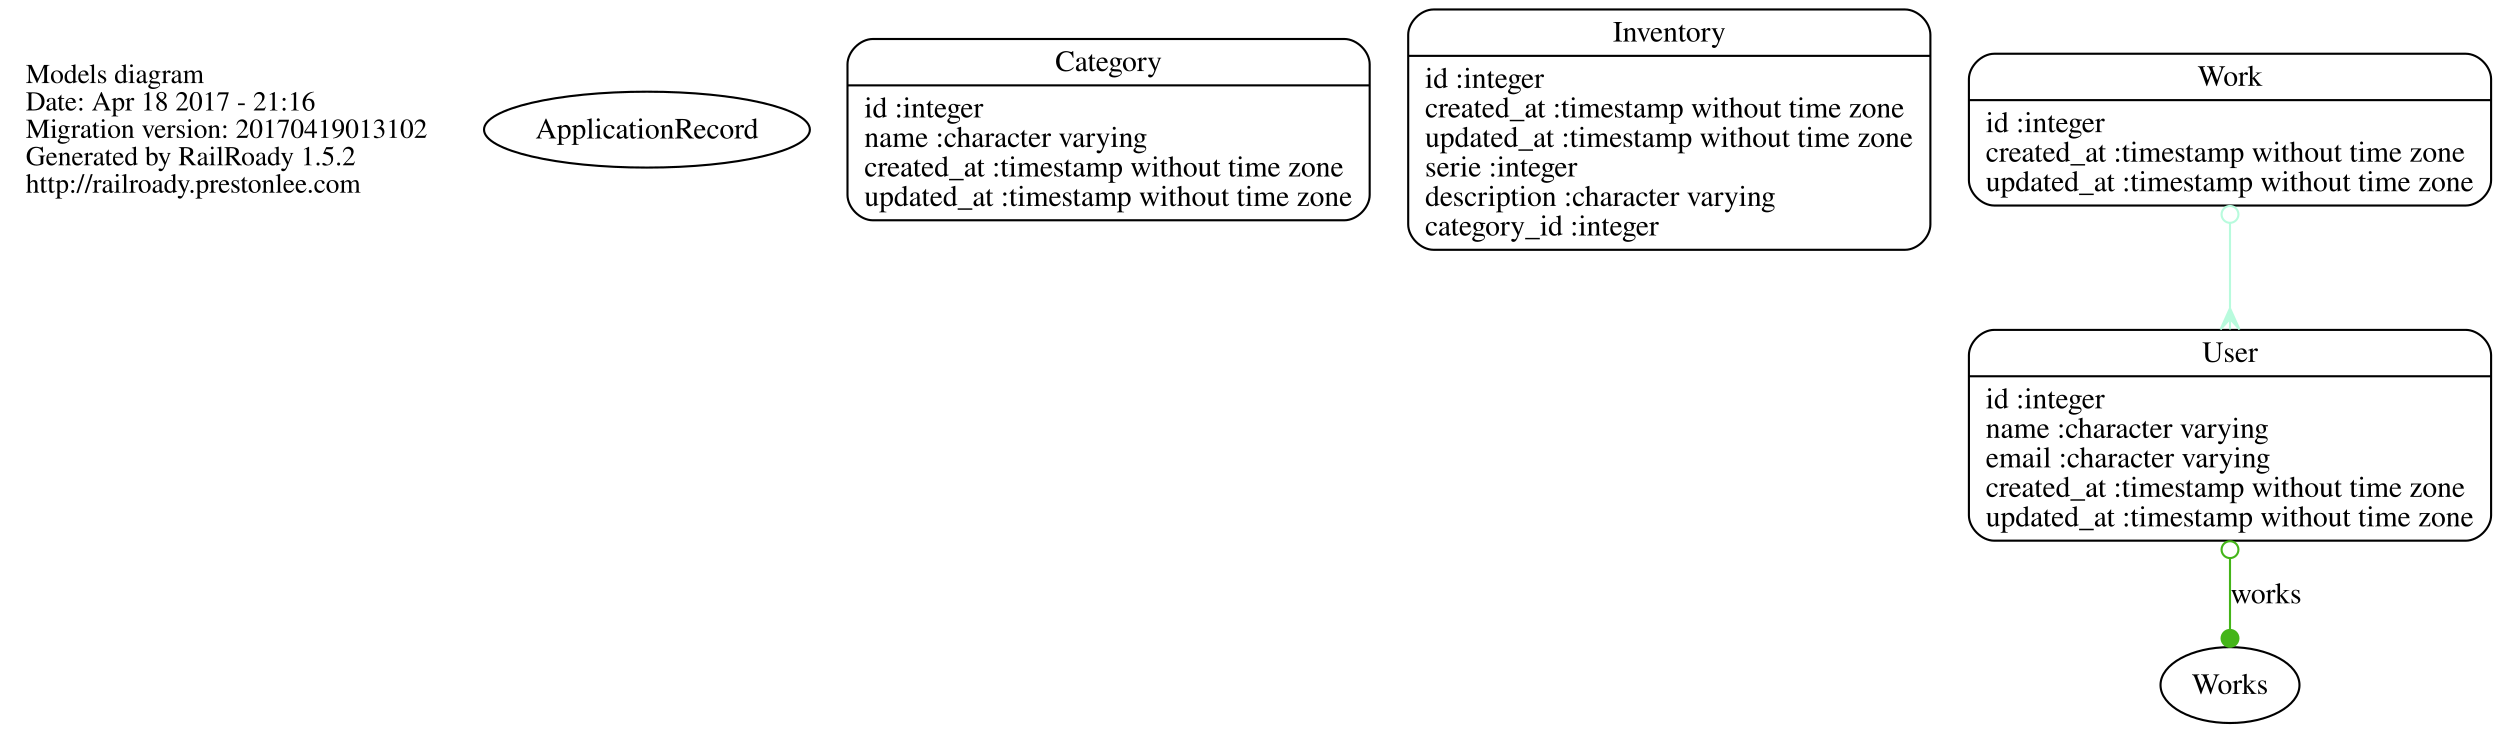
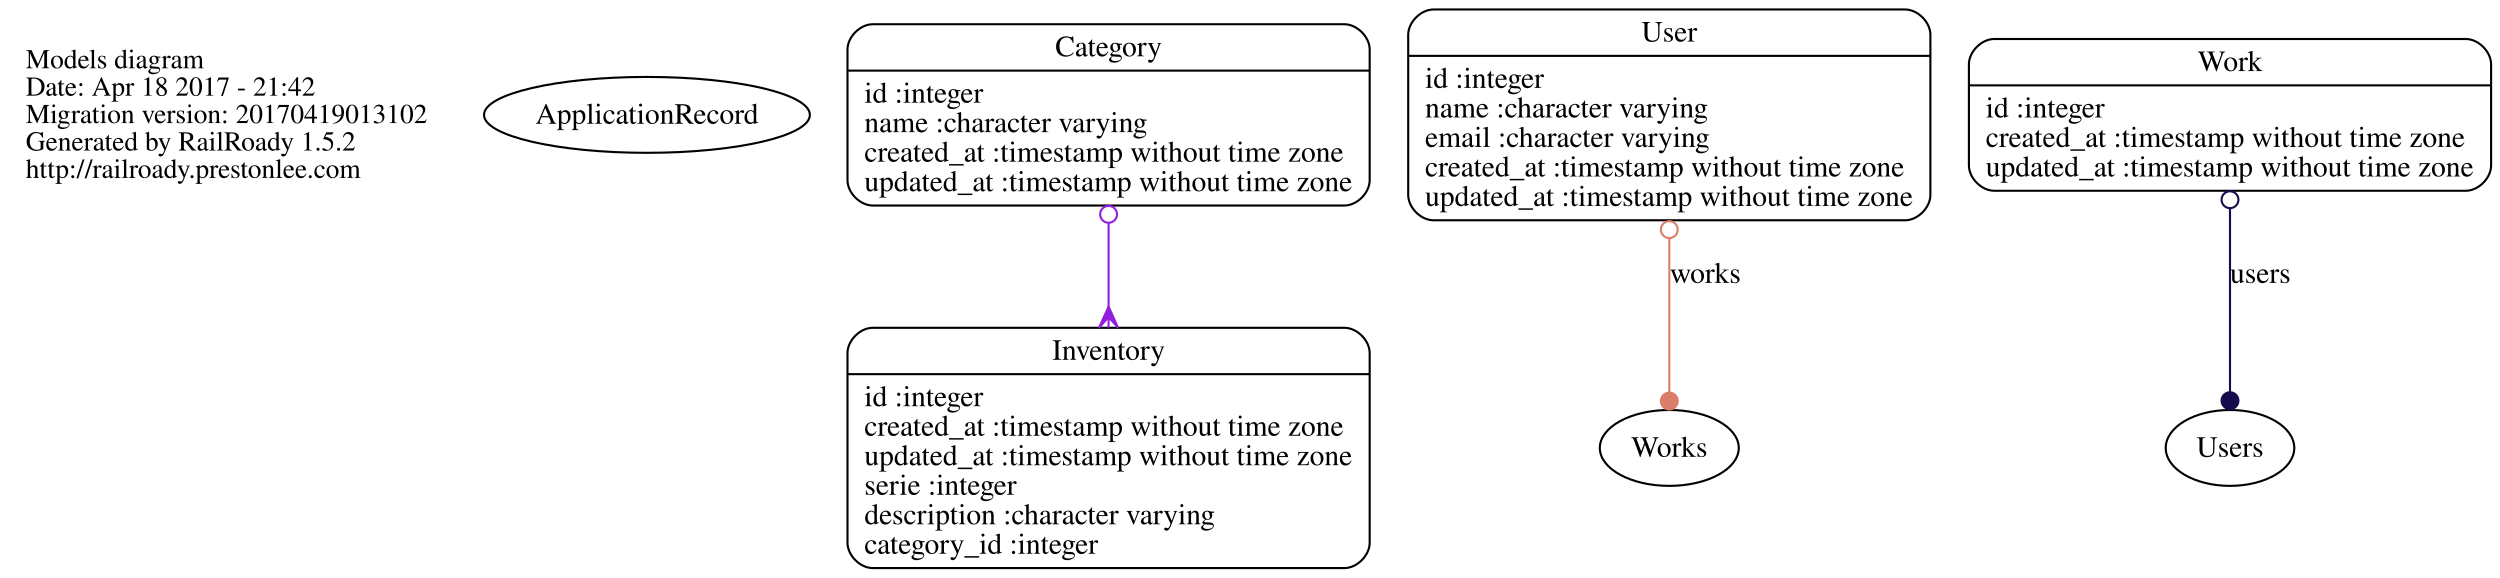
- <svg xmlns="http://www.w3.org/2000/svg" width="1186pt" height="347pt" viewBox="0.00 0.00 1185.55 347.00">
-   <g id="graph0" class="graph" transform="scale(1 1) rotate(0) translate(4 343)">
-     <polygon fill="transparent" stroke="transparent" points="-4,4 -4,-343 1181.55,-343 1181.55,4 -4,4" />
+ <svg xmlns="http://www.w3.org/2000/svg" width="1186pt" height="274pt" viewBox="0.00 0.00 1185.55 274.00">
+   <g id="graph0" class="graph" transform="scale(1 1) rotate(0) translate(4 270)">
+     <polygon fill="transparent" stroke="transparent" points="-4,4 -4,-270 1181.55,-270 1181.55,4 -4,4" />
    <g id="node1" class="node">
-       <text text-anchor="start" x="8" y="-303.6" font-family="Times,serif" font-size="13.00" fill="#000000">Models diagram</text>
-       <text text-anchor="start" x="8" y="-290.6" font-family="Times,serif" font-size="13.00" fill="#000000">Date: Apr 18 2017 - 21:16</text>
-       <text text-anchor="start" x="8" y="-277.6" font-family="Times,serif" font-size="13.00" fill="#000000">Migration version: 20170419013102</text>
-       <text text-anchor="start" x="8" y="-264.6" font-family="Times,serif" font-size="13.00" fill="#000000">Generated by RailRoady 1.5.2</text>
-       <text text-anchor="start" x="8" y="-251.6" font-family="Times,serif" font-size="13.00" fill="#000000">http://railroady.prestonlee.com</text>
+       <text text-anchor="start" x="8" y="-237.6" font-family="Times,serif" font-size="13.00" fill="#000000">Models diagram</text>
+       <text text-anchor="start" x="8" y="-224.6" font-family="Times,serif" font-size="13.00" fill="#000000">Date: Apr 18 2017 - 21:42</text>
+       <text text-anchor="start" x="8" y="-211.6" font-family="Times,serif" font-size="13.00" fill="#000000">Migration version: 20170419013102</text>
+       <text text-anchor="start" x="8" y="-198.6" font-family="Times,serif" font-size="13.00" fill="#000000">Generated by RailRoady 1.5.2</text>
+       <text text-anchor="start" x="8" y="-185.6" font-family="Times,serif" font-size="13.00" fill="#000000">http://railroady.prestonlee.com</text>
    </g>
    <g id="node2" class="node">
-       <ellipse fill="none" stroke="#000000" cx="302.688" cy="-281.5" rx="77.292" ry="18" />
-       <text text-anchor="middle" x="302.688" y="-277.3" font-family="Times,serif" font-size="14.00" fill="#000000">ApplicationRecord</text>
+       <ellipse fill="none" stroke="#000000" cx="302.688" cy="-215.5" rx="77.292" ry="18" />
+       <text text-anchor="middle" x="302.688" y="-211.3" font-family="Times,serif" font-size="14.00" fill="#000000">ApplicationRecord</text>
    </g>
    <g id="node3" class="node">
-       <path fill="none" stroke="#000000" d="M409.825,-238.5C409.825,-238.5 633.55,-238.5 633.55,-238.5 639.55,-238.5 645.55,-244.5 645.55,-250.5 645.55,-250.5 645.55,-312.5 645.55,-312.5 645.55,-318.5 639.55,-324.5 633.55,-324.5 633.55,-324.5 409.825,-324.5 409.825,-324.5 403.825,-324.5 397.825,-318.5 397.825,-312.5 397.825,-312.5 397.825,-250.5 397.825,-250.5 397.825,-244.5 403.825,-238.5 409.825,-238.5" />
-       <text text-anchor="middle" x="521.688" y="-309.3" font-family="Times,serif" font-size="14.00" fill="#000000">Category</text>
-       <polyline fill="none" stroke="#000000" points="397.825,-302.5 645.55,-302.5 " />
-       <text text-anchor="start" x="405.825" y="-287.3" font-family="Times,serif" font-size="14.00" fill="#000000">id :integer</text>
-       <text text-anchor="start" x="405.825" y="-273.3" font-family="Times,serif" font-size="14.00" fill="#000000">name :character varying</text>
-       <text text-anchor="start" x="405.825" y="-259.3" font-family="Times,serif" font-size="14.00" fill="#000000">created_at :timestamp without time zone</text>
-       <text text-anchor="start" x="405.825" y="-245.3" font-family="Times,serif" font-size="14.00" fill="#000000">updated_at :timestamp without time zone</text>
+       <path fill="none" stroke="#000000" d="M409.825,-172.5C409.825,-172.5 633.55,-172.5 633.55,-172.5 639.55,-172.5 645.55,-178.5 645.55,-184.5 645.55,-184.5 645.55,-246.5 645.55,-246.5 645.55,-252.5 639.55,-258.5 633.55,-258.5 633.55,-258.5 409.825,-258.5 409.825,-258.5 403.825,-258.5 397.825,-252.5 397.825,-246.5 397.825,-246.5 397.825,-184.5 397.825,-184.5 397.825,-178.5 403.825,-172.5 409.825,-172.5" />
+       <text text-anchor="middle" x="521.688" y="-243.3" font-family="Times,serif" font-size="14.00" fill="#000000">Category</text>
+       <polyline fill="none" stroke="#000000" points="397.825,-236.5 645.55,-236.5 " />
+       <text text-anchor="start" x="405.825" y="-221.3" font-family="Times,serif" font-size="14.00" fill="#000000">id :integer</text>
+       <text text-anchor="start" x="405.825" y="-207.3" font-family="Times,serif" font-size="14.00" fill="#000000">name :character varying</text>
+       <text text-anchor="start" x="405.825" y="-193.3" font-family="Times,serif" font-size="14.00" fill="#000000">created_at :timestamp without time zone</text>
+       <text text-anchor="start" x="405.825" y="-179.3" font-family="Times,serif" font-size="14.00" fill="#000000">updated_at :timestamp without time zone</text>
    </g>
    <g id="node4" class="node">
-       <path fill="none" stroke="#000000" d="M675.825,-224.5C675.825,-224.5 899.55,-224.5 899.55,-224.5 905.55,-224.5 911.55,-230.5 911.55,-236.5 911.55,-236.5 911.55,-326.5 911.55,-326.5 911.55,-332.5 905.55,-338.5 899.55,-338.5 899.55,-338.5 675.825,-338.5 675.825,-338.5 669.825,-338.5 663.825,-332.5 663.825,-326.5 663.825,-326.5 663.825,-236.5 663.825,-236.5 663.825,-230.5 669.825,-224.5 675.825,-224.5" />
-       <text text-anchor="middle" x="787.688" y="-323.3" font-family="Times,serif" font-size="14.00" fill="#000000">Inventory</text>
-       <polyline fill="none" stroke="#000000" points="663.825,-316.5 911.55,-316.5 " />
-       <text text-anchor="start" x="671.825" y="-301.3" font-family="Times,serif" font-size="14.00" fill="#000000">id :integer</text>
-       <text text-anchor="start" x="671.825" y="-287.3" font-family="Times,serif" font-size="14.00" fill="#000000">created_at :timestamp without time zone</text>
-       <text text-anchor="start" x="671.825" y="-273.3" font-family="Times,serif" font-size="14.00" fill="#000000">updated_at :timestamp without time zone</text>
-       <text text-anchor="start" x="671.825" y="-259.3" font-family="Times,serif" font-size="14.00" fill="#000000">serie :integer</text>
-       <text text-anchor="start" x="671.825" y="-245.3" font-family="Times,serif" font-size="14.00" fill="#000000">description :character varying</text>
-       <text text-anchor="start" x="671.825" y="-231.3" font-family="Times,serif" font-size="14.00" fill="#000000">category_id :integer</text>
+       <path fill="none" stroke="#000000" d="M409.825,-.5C409.825,-.5 633.55,-.5 633.55,-.5 639.55,-.5 645.55,-6.5 645.55,-12.5 645.55,-12.5 645.55,-102.5 645.55,-102.5 645.55,-108.5 639.55,-114.5 633.55,-114.5 633.55,-114.5 409.825,-114.5 409.825,-114.5 403.825,-114.5 397.825,-108.5 397.825,-102.5 397.825,-102.5 397.825,-12.5 397.825,-12.5 397.825,-6.5 403.825,-.5 409.825,-.5" />
+       <text text-anchor="middle" x="521.688" y="-99.3" font-family="Times,serif" font-size="14.00" fill="#000000">Inventory</text>
+       <polyline fill="none" stroke="#000000" points="397.825,-92.5 645.55,-92.5 " />
+       <text text-anchor="start" x="405.825" y="-77.3" font-family="Times,serif" font-size="14.00" fill="#000000">id :integer</text>
+       <text text-anchor="start" x="405.825" y="-63.3" font-family="Times,serif" font-size="14.00" fill="#000000">created_at :timestamp without time zone</text>
+       <text text-anchor="start" x="405.825" y="-49.3" font-family="Times,serif" font-size="14.00" fill="#000000">updated_at :timestamp without time zone</text>
+       <text text-anchor="start" x="405.825" y="-35.3" font-family="Times,serif" font-size="14.00" fill="#000000">serie :integer</text>
+       <text text-anchor="start" x="405.825" y="-21.3" font-family="Times,serif" font-size="14.00" fill="#000000">description :character varying</text>
+       <text text-anchor="start" x="405.825" y="-7.3" font-family="Times,serif" font-size="14.00" fill="#000000">category_id :integer</text>
+     </g>
+     <g id="edge1" class="edge">
+       <path fill="none" stroke="#941ede" d="M521.688,-164.204C521.688,-151.566 521.688,-137.845 521.688,-124.582" />
+       <ellipse fill="none" stroke="#941ede" cx="521.688" cy="-168.326" rx="4" ry="4" />
+       <polygon fill="#941ede" stroke="#941ede" points="521.688,-124.556 526.188,-114.555 521.688,-119.556 521.688,-114.556 521.688,-114.556 521.688,-114.556 521.688,-119.556 517.188,-114.556 521.688,-124.556 521.688,-124.556" />
    </g>
    <g id="node5" class="node">
-       <path fill="none" stroke="#000000" d="M941.825,-86.5C941.825,-86.5 1165.55,-86.5 1165.55,-86.5 1171.55,-86.5 1177.55,-92.5 1177.55,-98.5 1177.55,-98.5 1177.55,-174.5 1177.55,-174.5 1177.55,-180.5 1171.55,-186.5 1165.55,-186.5 1165.55,-186.5 941.825,-186.5 941.825,-186.5 935.825,-186.5 929.825,-180.5 929.825,-174.5 929.825,-174.5 929.825,-98.5 929.825,-98.5 929.825,-92.5 935.825,-86.5 941.825,-86.5" />
-       <text text-anchor="middle" x="1053.688" y="-171.3" font-family="Times,serif" font-size="14.00" fill="#000000">User</text>
-       <polyline fill="none" stroke="#000000" points="929.825,-164.5 1177.55,-164.5 " />
-       <text text-anchor="start" x="937.825" y="-149.3" font-family="Times,serif" font-size="14.00" fill="#000000">id :integer</text>
-       <text text-anchor="start" x="937.825" y="-135.3" font-family="Times,serif" font-size="14.00" fill="#000000">name :character varying</text>
-       <text text-anchor="start" x="937.825" y="-121.3" font-family="Times,serif" font-size="14.00" fill="#000000">email :character varying</text>
-       <text text-anchor="start" x="937.825" y="-107.3" font-family="Times,serif" font-size="14.00" fill="#000000">created_at :timestamp without time zone</text>
-       <text text-anchor="start" x="937.825" y="-93.3" font-family="Times,serif" font-size="14.00" fill="#000000">updated_at :timestamp without time zone</text>
+       <path fill="none" stroke="#000000" d="M675.825,-165.5C675.825,-165.5 899.55,-165.5 899.55,-165.5 905.55,-165.5 911.55,-171.5 911.55,-177.5 911.55,-177.5 911.55,-253.5 911.55,-253.5 911.55,-259.5 905.55,-265.5 899.55,-265.5 899.55,-265.5 675.825,-265.5 675.825,-265.5 669.825,-265.5 663.825,-259.5 663.825,-253.5 663.825,-253.5 663.825,-177.5 663.825,-177.5 663.825,-171.5 669.825,-165.5 675.825,-165.5" />
+       <text text-anchor="middle" x="787.688" y="-250.3" font-family="Times,serif" font-size="14.00" fill="#000000">User</text>
+       <polyline fill="none" stroke="#000000" points="663.825,-243.5 911.55,-243.5 " />
+       <text text-anchor="start" x="671.825" y="-228.3" font-family="Times,serif" font-size="14.00" fill="#000000">id :integer</text>
+       <text text-anchor="start" x="671.825" y="-214.3" font-family="Times,serif" font-size="14.00" fill="#000000">name :character varying</text>
+       <text text-anchor="start" x="671.825" y="-200.3" font-family="Times,serif" font-size="14.00" fill="#000000">email :character varying</text>
+       <text text-anchor="start" x="671.825" y="-186.3" font-family="Times,serif" font-size="14.00" fill="#000000">created_at :timestamp without time zone</text>
+       <text text-anchor="start" x="671.825" y="-172.3" font-family="Times,serif" font-size="14.00" fill="#000000">updated_at :timestamp without time zone</text>
    </g>
    <g id="node7" class="node">
-       <ellipse fill="none" stroke="#000000" cx="1053.688" cy="-18" rx="32.96" ry="18" />
-       <text text-anchor="middle" x="1053.688" y="-13.8" font-family="Times,serif" font-size="14.00" fill="#000000">Works</text>
+       <ellipse fill="none" stroke="#000000" cx="787.688" cy="-57.5" rx="32.96" ry="18" />
+       <text text-anchor="middle" x="787.688" y="-53.3" font-family="Times,serif" font-size="14.00" fill="#000000">Works</text>
    </g>
-     <g id="edge1" class="edge">
-       <path fill="none" stroke="#44b519" d="M1053.688,-77.851C1053.688,-66.122 1053.688,-54.361 1053.688,-44.408" />
-       <ellipse fill="none" stroke="#44b519" cx="1053.688" cy="-82.245" rx="4" ry="4" />
-       <ellipse fill="#44b519" stroke="#44b519" cx="1053.688" cy="-40.173" rx="4" ry="4" />
-       <text text-anchor="middle" x="1070.798" y="-56.8" font-family="Times,serif" font-size="14.00" fill="#000000">works</text>
+     <g id="edge2" class="edge">
+       <path fill="none" stroke="#db7e69" d="M787.688,-157.072C787.688,-131.883 787.688,-103.695 787.688,-83.758" />
+       <ellipse fill="none" stroke="#db7e69" cx="787.688" cy="-161.073" rx="4" ry="4" />
+       <ellipse fill="#db7e69" stroke="#db7e69" cx="787.688" cy="-79.751" rx="4" ry="4" />
+       <text text-anchor="middle" x="804.798" y="-135.8" font-family="Times,serif" font-size="14.00" fill="#000000">works</text>
    </g>
    <g id="node6" class="node">
-       <path fill="none" stroke="#000000" d="M941.825,-245.5C941.825,-245.5 1165.55,-245.5 1165.55,-245.5 1171.55,-245.5 1177.55,-251.5 1177.55,-257.5 1177.55,-257.5 1177.55,-305.5 1177.55,-305.5 1177.55,-311.5 1171.55,-317.5 1165.55,-317.5 1165.55,-317.5 941.825,-317.5 941.825,-317.5 935.825,-317.5 929.825,-311.5 929.825,-305.5 929.825,-305.5 929.825,-257.5 929.825,-257.5 929.825,-251.5 935.825,-245.5 941.825,-245.5" />
-       <text text-anchor="middle" x="1053.688" y="-302.3" font-family="Times,serif" font-size="14.00" fill="#000000">Work</text>
-       <polyline fill="none" stroke="#000000" points="929.825,-295.5 1177.55,-295.5 " />
-       <text text-anchor="start" x="937.825" y="-280.3" font-family="Times,serif" font-size="14.00" fill="#000000">id :integer</text>
-       <text text-anchor="start" x="937.825" y="-266.3" font-family="Times,serif" font-size="14.00" fill="#000000">created_at :timestamp without time zone</text>
-       <text text-anchor="start" x="937.825" y="-252.3" font-family="Times,serif" font-size="14.00" fill="#000000">updated_at :timestamp without time zone</text>
+       <path fill="none" stroke="#000000" d="M941.825,-179.5C941.825,-179.5 1165.55,-179.5 1165.55,-179.5 1171.55,-179.5 1177.55,-185.5 1177.55,-191.5 1177.55,-191.5 1177.55,-239.5 1177.55,-239.5 1177.55,-245.5 1171.55,-251.5 1165.55,-251.5 1165.55,-251.5 941.825,-251.5 941.825,-251.5 935.825,-251.5 929.825,-245.5 929.825,-239.5 929.825,-239.5 929.825,-191.5 929.825,-191.5 929.825,-185.5 935.825,-179.5 941.825,-179.5" />
+       <text text-anchor="middle" x="1053.688" y="-236.3" font-family="Times,serif" font-size="14.00" fill="#000000">Work</text>
+       <polyline fill="none" stroke="#000000" points="929.825,-229.5 1177.55,-229.5 " />
+       <text text-anchor="start" x="937.825" y="-214.3" font-family="Times,serif" font-size="14.00" fill="#000000">id :integer</text>
+       <text text-anchor="start" x="937.825" y="-200.3" font-family="Times,serif" font-size="14.00" fill="#000000">created_at :timestamp without time zone</text>
+       <text text-anchor="start" x="937.825" y="-186.3" font-family="Times,serif" font-size="14.00" fill="#000000">updated_at :timestamp without time zone</text>
    </g>
-     <g id="edge2" class="edge">
-       <path fill="none" stroke="#b8fbdd" d="M1053.688,-237.166C1053.688,-224.465 1053.688,-210.399 1053.688,-196.907" />
-       <ellipse fill="none" stroke="#b8fbdd" cx="1053.688" cy="-241.284" rx="4" ry="4" />
-       <polygon fill="#b8fbdd" stroke="#b8fbdd" points="1053.688,-196.735 1058.188,-186.735 1053.688,-191.735 1053.688,-186.735 1053.688,-186.735 1053.688,-186.735 1053.688,-191.735 1049.188,-186.735 1053.688,-196.735 1053.688,-196.735" />
+     <g id="node8" class="node">
+       <ellipse fill="none" stroke="#000000" cx="1053.688" cy="-57.5" rx="30.495" ry="18" />
+       <text text-anchor="middle" x="1053.688" y="-53.3" font-family="Times,serif" font-size="14.00" fill="#000000">Users</text>
+     </g>
+     <g id="edge3" class="edge">
+       <path fill="none" stroke="#160c4d" d="M1053.688,-171.059C1053.688,-143.054 1053.688,-107.834 1053.688,-84.102" />
+       <ellipse fill="none" stroke="#160c4d" cx="1053.688" cy="-175.252" rx="4" ry="4" />
+       <ellipse fill="#160c4d" stroke="#160c4d" cx="1053.688" cy="-79.913" rx="4" ry="4" />
+       <text text-anchor="middle" x="1068.074" y="-135.8" font-family="Times,serif" font-size="14.00" fill="#000000">users</text>
    </g>
  </g>
</svg>
